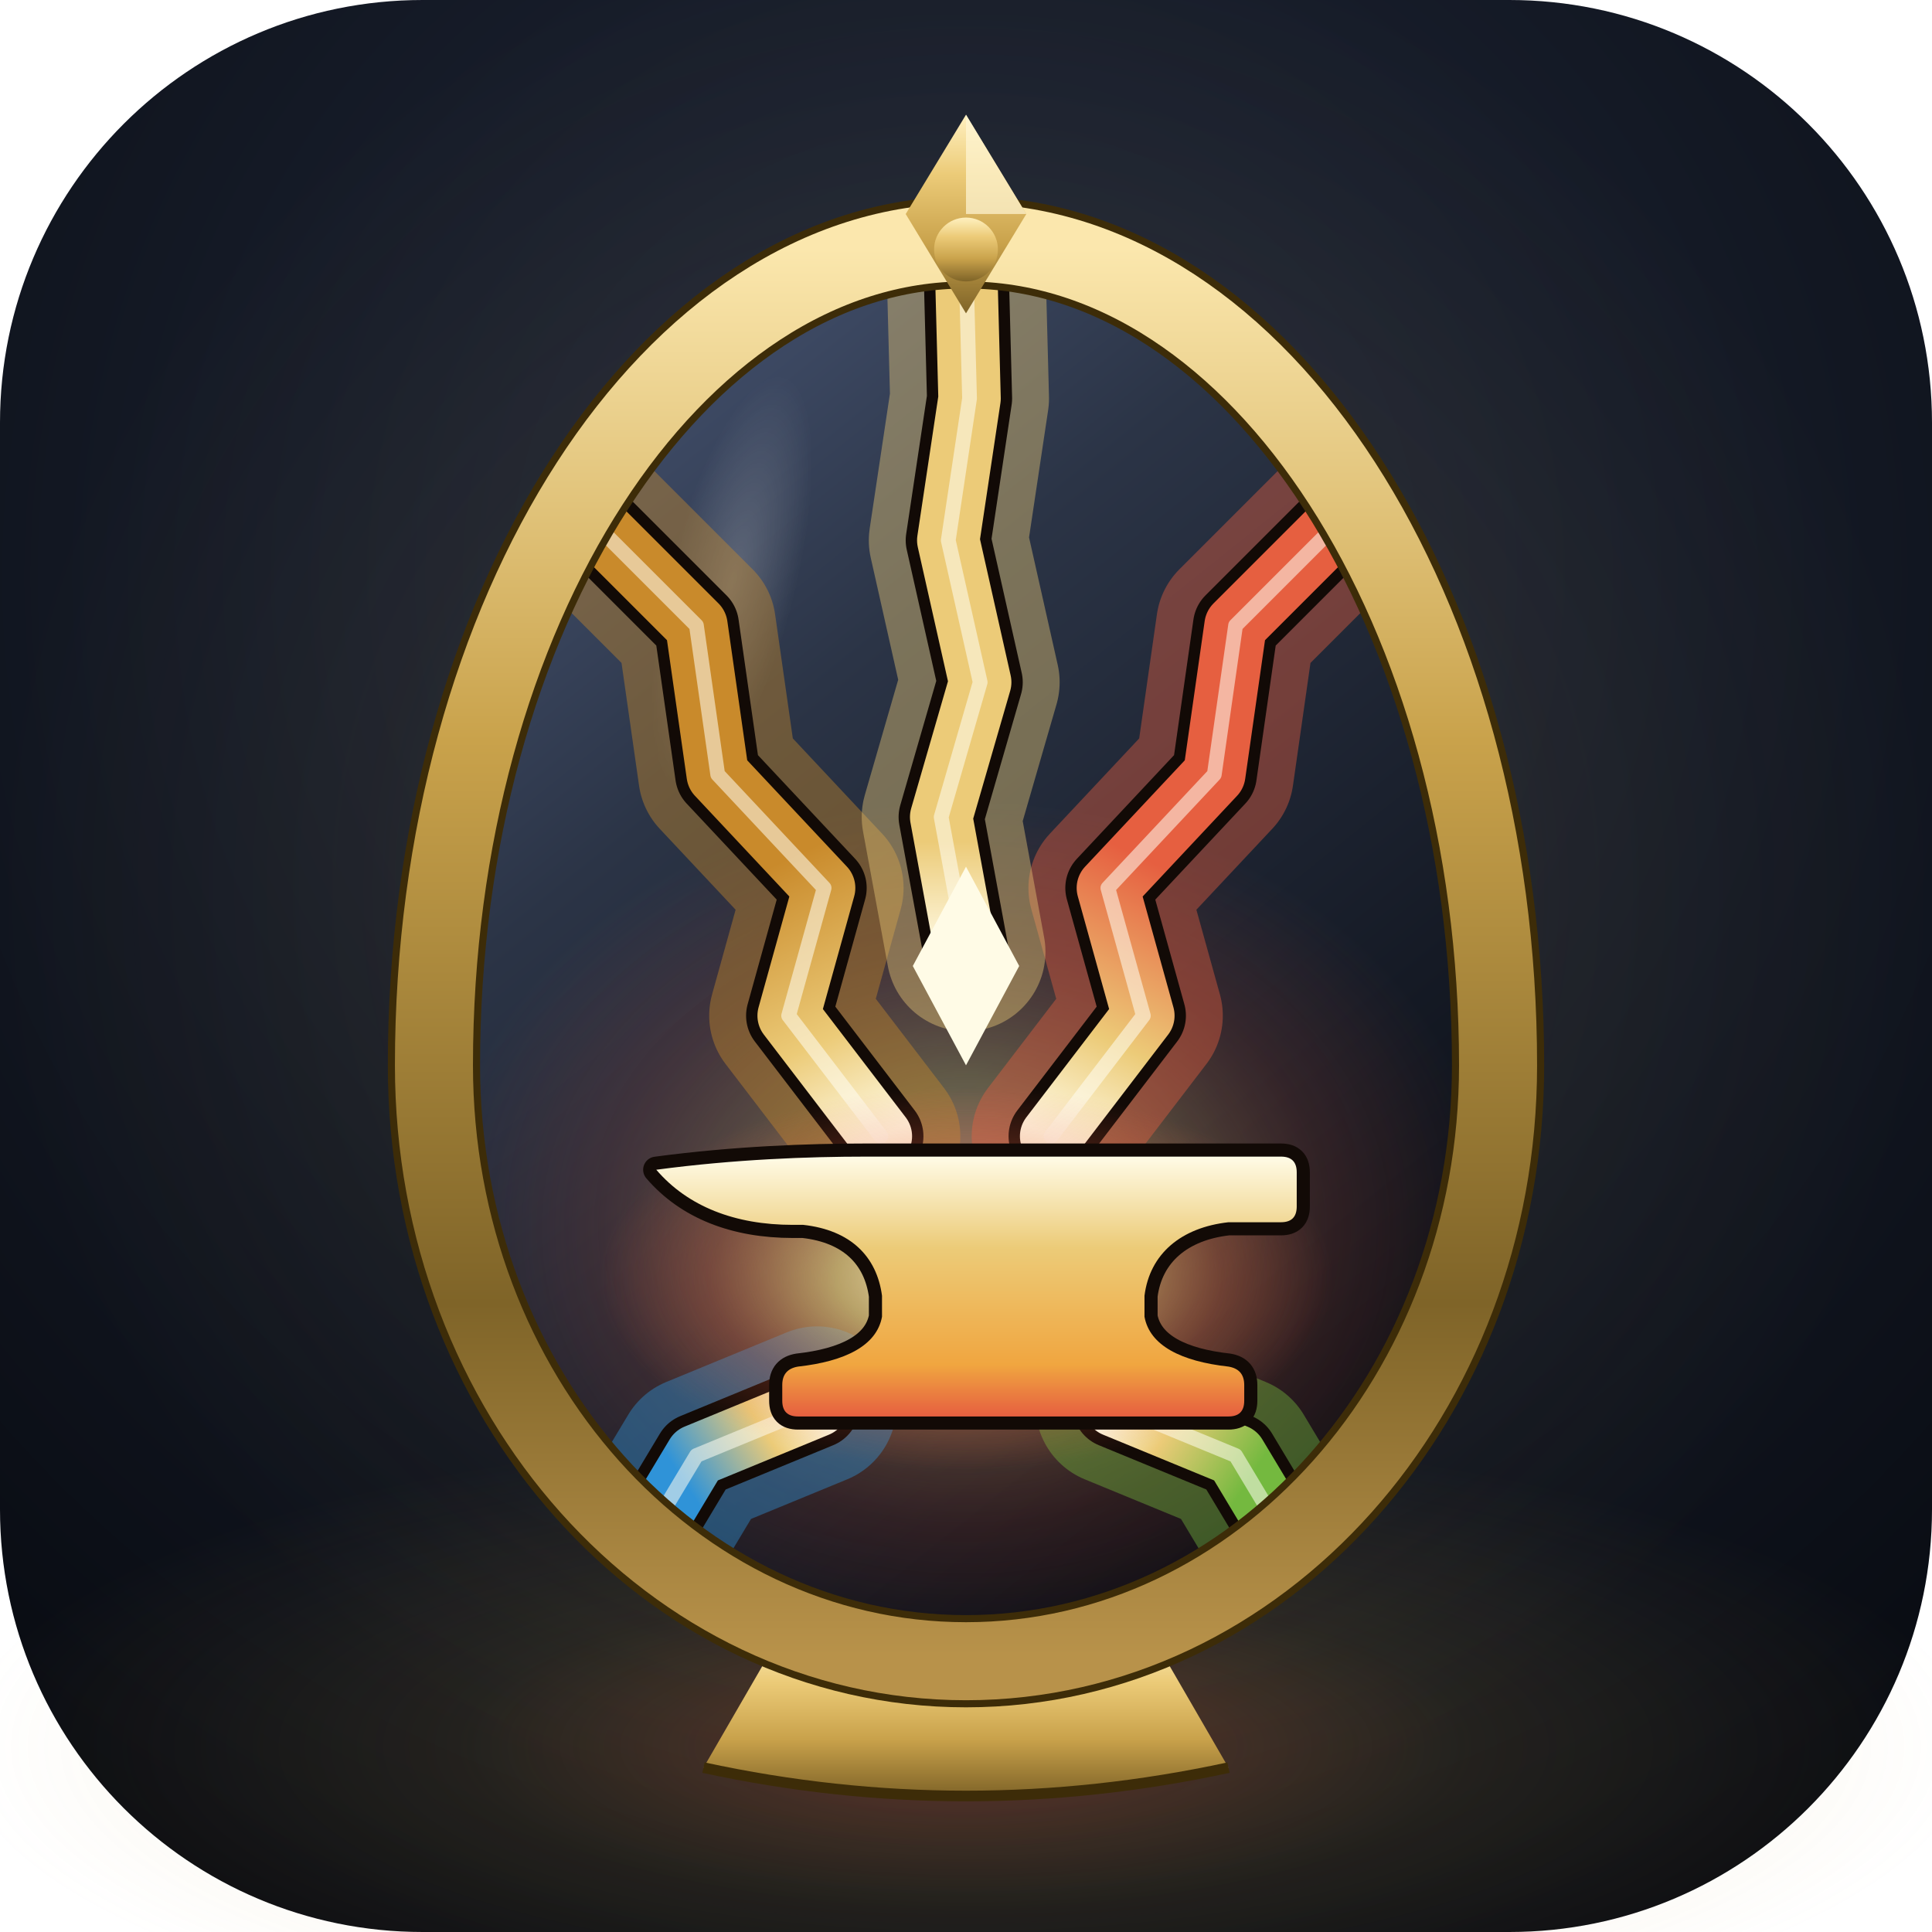
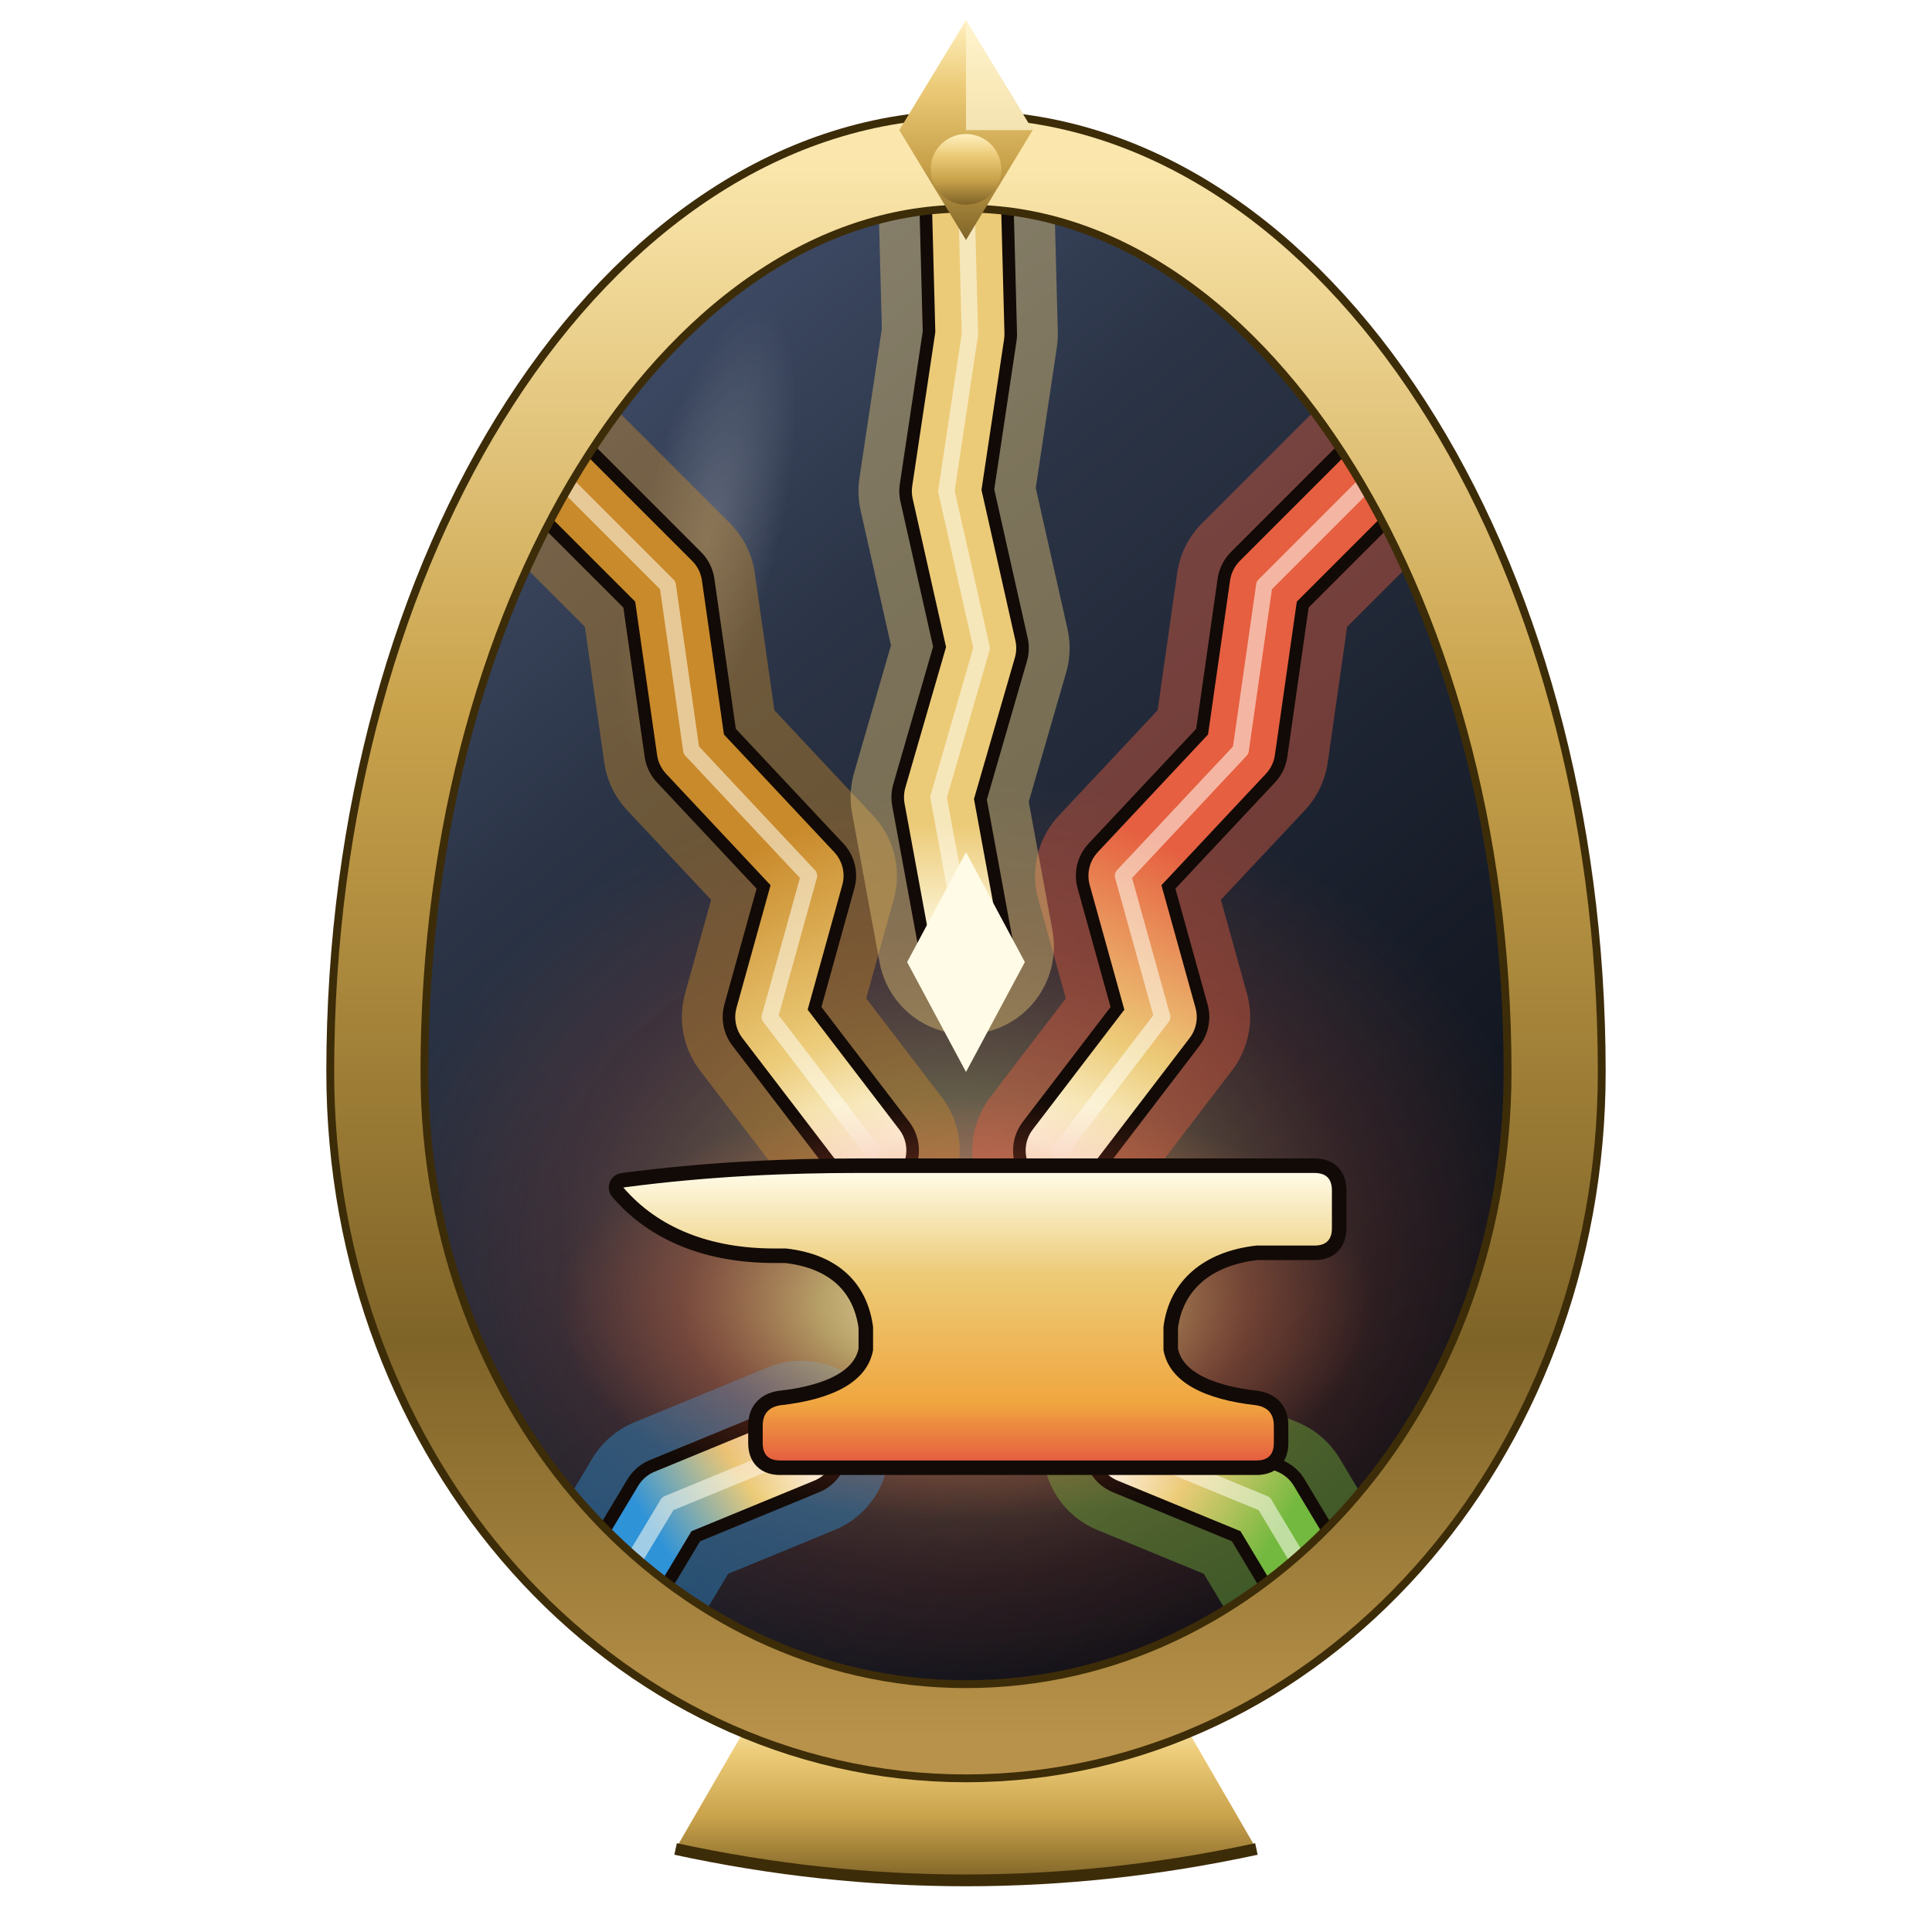
<svg xmlns="http://www.w3.org/2000/svg" viewBox="0 0 512 512" width="512" height="512" role="img" aria-labelledby="t">
  <defs>
  </defs>
  <defs>
    <linearGradient id="bevel" x1="0" y1="0" x2="1" y2="1">
      <stop offset="0" stop-color="#fff7da" />
      <stop offset=".45" stop-color="#f0d58e" stop-opacity=".4" />
      <stop offset=".55" stop-color="#5a420f" stop-opacity=".4" />
      <stop offset="1" stop-color="#3d2c08" />
    </linearGradient>
    <radialGradient id="spec" cx="50%" cy="50%" r="50%">
      <stop offset="0" stop-color="#fff" stop-opacity=".95" />
      <stop offset="1" stop-color="#fff" stop-opacity="0" />
-     </radialGradient>
-     <radialGradient id="tile2" cx="50%" cy="30%" r="85%">
-       <stop offset="0" stop-color="#222a3d" />
-       <stop offset=".55" stop-color="#121722" />
-       <stop offset="1" stop-color="#06080d" />
-     </radialGradient>
-     <radialGradient id="floor" cx="50%" cy="50%" r="50%">
-       <stop offset="0" stop-color="#e65f40" stop-opacity=".38" />
-       <stop offset=".5" stop-color="#c9a24b" stop-opacity=".12" />
-       <stop offset="1" stop-color="#c9a24b" stop-opacity="0" />
-     </radialGradient>
-     <radialGradient id="aura" cx="50%" cy="46%" r="50%">
-       <stop offset="0" stop-color="#eccb78" stop-opacity=".26" />
-       <stop offset=".6" stop-color="#c9a24b" stop-opacity=".06" />
-       <stop offset="1" stop-color="#c9a24b" stop-opacity="0" />
    </radialGradient>
    <linearGradient id="frame" x1="0" y1="0" x2="0" y2="1">
      <stop offset="0" stop-color="#fbe7ad" />
      <stop offset=".35" stop-color="#c9a24b" />
      <stop offset=".75" stop-color="#7f6428" />
      <stop offset="1" stop-color="#b8924a" />
    </linearGradient>
  </defs>
  <defs>
    <linearGradient id="hot" x1="0" y1="0" x2="0" y2="1">
      <stop offset="0" stop-color="#fffbe6" />
      <stop offset=".35" stop-color="#eccb78" />
      <stop offset=".8" stop-color="#f0a640" />
      <stop offset="1" stop-color="#e65f40" />
    </linearGradient>
    <linearGradient id="band" x1="0" y1="0" x2="0" y2="1">
      <stop offset="0" stop-color="#fff0bf" />
      <stop offset=".3" stop-color="#eccb78" />
      <stop offset=".65" stop-color="#c9a24b" />
      <stop offset="1" stop-color="#7f6428" />
    </linearGradient>
  </defs>
  <defs>
    <linearGradient id="iron" x1=".2" y1="0" x2=".8" y2="1">
      <stop offset="0" stop-color="#465472" />
      <stop offset=".3" stop-color="#2b3446" />
      <stop offset=".7" stop-color="#151a25" />
      <stop offset="1" stop-color="#07090e" />
    </linearGradient>
    <radialGradient id="core" cx="50%" cy="50%" r="50%">
      <stop offset="0" stop-color="#fff6d6" stop-opacity=".95" />
      <stop offset=".35" stop-color="#eccb78" stop-opacity=".6" />
      <stop offset=".7" stop-color="#e65f40" stop-opacity=".25" />
      <stop offset="1" stop-color="#e65f40" stop-opacity="0" />
    </radialGradient>
  </defs>
-   <rect width="512" height="512" rx="112" fill="url(#tile2)" />
-   <rect width="512" height="512" rx="112" fill="url(#aura)" />
-   <ellipse cx="256" cy="462.95" rx="270.61" ry="85.45" fill="url(#floor)" />
-   <g transform="translate(15.36 15.36) scale(0.94)">
+   <g transform="translate(256 256) scale(1.04) translate(-256 -257)">
    <clipPath id="ims">
      <path d="M256 52 C338.85 52 406 155.87 406 284 C406 376.79 338.85 452 256 452 C173.16 452 106 376.79 106 284 C106 155.87 173.16 52 256 52 Z" />
    </clipPath>
    <path d="M204 444 L308 444 L330 482 Q256 498 182 482 Z" fill="url(#band)" />
    <path d="M182 482 Q256 498 330 482" fill="none" stroke="#3d2c08" stroke-width="3" />
    <path d="M256 52 C338.85 52 406 155.87 406 284 C406 376.79 338.85 452 256 452 C173.16 452 106 376.79 106 284 C106 155.87 173.16 52 256 52 Z" fill="url(#iron)" />
    <g clip-path="url(#ims)">
      <ellipse cx="256" cy="330" rx="150" ry="120" fill="url(#core)" opacity=".55" />
      <ellipse cx="190" cy="148" rx="18" ry="60" transform="rotate(14 190 148)" fill="url(#spec)" opacity=".22" />
      <linearGradient id="sms0" gradientUnits="userSpaceOnUse" x1="232" y1="304" x2="148" y2="128">
        <stop offset="0" stop-color="#fffbe6" />
        <stop offset=".16" stop-color="#eccb78" />
        <stop offset=".42" stop-color="#c98a2b" />
        <stop offset="1" stop-color="#c98a2b" />
      </linearGradient>
      <path d="M232 304 L206 270 L216 234 L186 202 L180 160 L148 128" fill="none" stroke="#c98a2b" stroke-width="44.8" stroke-linejoin="round" stroke-linecap="round" opacity=".42" />
      <path d="M232 304 L206 270 L216 234 L186 202 L180 160 L148 128" fill="none" stroke="#120a06" stroke-width="24" stroke-linejoin="round" stroke-linecap="round" />
      <path d="M232 304 L206 270 L216 234 L186 202 L180 160 L148 128" fill="none" stroke="url(#sms0)" stroke-width="17.6" stroke-linejoin="round" stroke-linecap="round" />
      <path d="M232 304 L206 270 L216 234 L186 202 L180 160 L148 128" fill="none" stroke="#fffdf2" stroke-width="4.16" stroke-linejoin="round" stroke-linecap="round" opacity=".55" />
      <linearGradient id="sms1" gradientUnits="userSpaceOnUse" x1="280" y1="304" x2="364" y2="128">
        <stop offset="0" stop-color="#fffbe6" />
        <stop offset=".16" stop-color="#eccb78" />
        <stop offset=".42" stop-color="#e65f40" />
        <stop offset="1" stop-color="#e65f40" />
      </linearGradient>
      <path d="M280 304 L306 270 L296 234 L326 202 L332 160 L364 128" fill="none" stroke="#e65f40" stroke-width="44.8" stroke-linejoin="round" stroke-linecap="round" opacity=".42" />
      <path d="M280 304 L306 270 L296 234 L326 202 L332 160 L364 128" fill="none" stroke="#120a06" stroke-width="24" stroke-linejoin="round" stroke-linecap="round" />
      <path d="M280 304 L306 270 L296 234 L326 202 L332 160 L364 128" fill="none" stroke="url(#sms1)" stroke-width="17.6" stroke-linejoin="round" stroke-linecap="round" />
      <path d="M280 304 L306 270 L296 234 L326 202 L332 160 L364 128" fill="none" stroke="#fffdf2" stroke-width="4.16" stroke-linejoin="round" stroke-linecap="round" opacity=".55" />
      <linearGradient id="sms2" gradientUnits="userSpaceOnUse" x1="214" y1="380" x2="128" y2="436">
        <stop offset="0" stop-color="#fffbe6" />
        <stop offset=".16" stop-color="#eccb78" />
        <stop offset=".42" stop-color="#2f93d8" />
        <stop offset="1" stop-color="#2f93d8" />
      </linearGradient>
      <path d="M214 380 L180 394 L162 424 L128 436" fill="none" stroke="#2f93d8" stroke-width="44.8" stroke-linejoin="round" stroke-linecap="round" opacity=".42" />
      <path d="M214 380 L180 394 L162 424 L128 436" fill="none" stroke="#120a06" stroke-width="24" stroke-linejoin="round" stroke-linecap="round" />
      <path d="M214 380 L180 394 L162 424 L128 436" fill="none" stroke="url(#sms2)" stroke-width="17.6" stroke-linejoin="round" stroke-linecap="round" />
      <path d="M214 380 L180 394 L162 424 L128 436" fill="none" stroke="#fffdf2" stroke-width="4.16" stroke-linejoin="round" stroke-linecap="round" opacity=".55" />
      <linearGradient id="sms3" gradientUnits="userSpaceOnUse" x1="298" y1="380" x2="384" y2="436">
        <stop offset="0" stop-color="#fffbe6" />
        <stop offset=".16" stop-color="#eccb78" />
        <stop offset=".42" stop-color="#74b93f" />
        <stop offset="1" stop-color="#74b93f" />
      </linearGradient>
      <path d="M298 380 L332 394 L350 424 L384 436" fill="none" stroke="#74b93f" stroke-width="44.8" stroke-linejoin="round" stroke-linecap="round" opacity=".42" />
      <path d="M298 380 L332 394 L350 424 L384 436" fill="none" stroke="#120a06" stroke-width="24" stroke-linejoin="round" stroke-linecap="round" />
      <path d="M298 380 L332 394 L350 424 L384 436" fill="none" stroke="url(#sms3)" stroke-width="17.6" stroke-linejoin="round" stroke-linecap="round" />
      <path d="M298 380 L332 394 L350 424 L384 436" fill="none" stroke="#fffdf2" stroke-width="4.16" stroke-linejoin="round" stroke-linecap="round" opacity=".55" />
      <linearGradient id="sms4" gradientUnits="userSpaceOnUse" x1="256" y1="252" x2="256" y2="58">
        <stop offset="0" stop-color="#fffbe6" />
        <stop offset=".16" stop-color="#eccb78" />
        <stop offset=".42" stop-color="#eccb78" />
        <stop offset="1" stop-color="#eccb78" />
      </linearGradient>
      <path d="M256 252 L249 214 L260 176 L251 136 L257 96 L256 58" fill="none" stroke="#eccb78" stroke-width="44.8" stroke-linejoin="round" stroke-linecap="round" opacity=".42" />
      <path d="M256 252 L249 214 L260 176 L251 136 L257 96 L256 58" fill="none" stroke="#120a06" stroke-width="24" stroke-linejoin="round" stroke-linecap="round" />
      <path d="M256 252 L249 214 L260 176 L251 136 L257 96 L256 58" fill="none" stroke="url(#sms4)" stroke-width="17.6" stroke-linejoin="round" stroke-linecap="round" />
      <path d="M256 252 L249 214 L260 176 L251 136 L257 96 L256 58" fill="none" stroke="#fffdf2" stroke-width="4.16" stroke-linejoin="round" stroke-linecap="round" opacity=".55" />
      <ellipse cx="256" cy="344" rx="104" ry="54" fill="url(#core)" />
      <path d="M120 330 C150 326 178 325 200 325 L358 325 Q364 325 364 331 L364 344 Q364 350 358 350 L338 350 C320 352 308 362 306 378 L306 386 C308 397 320 403 338 405 Q344 406 344 412 L344 418 Q344 424 338 424 L174 424 Q168 424 168 418 L168 412 Q168 406 174 405 C192 403 204 397 206 386 L206 378 C204 363 194 353 176 351 L172 351 C150 351 132 344 120 330 Z" transform="translate(256 346) scale(.74) translate(-238 -374)" fill="#120a06" stroke="#120a06" stroke-width="10" stroke-linejoin="round" />
      <path d="M120 330 C150 326 178 325 200 325 L358 325 Q364 325 364 331 L364 344 Q364 350 358 350 L338 350 C320 352 308 362 306 378 L306 386 C308 397 320 403 338 405 Q344 406 344 412 L344 418 Q344 424 338 424 L174 424 Q168 424 168 418 L168 412 Q168 406 174 405 C192 403 204 397 206 386 L206 378 C204 363 194 353 176 351 L172 351 C150 351 132 344 120 330 Z" transform="translate(256 346) scale(.74) translate(-238 -374)" fill="url(#hot)" />
      <path d="M256 228 L271 256 L256 284 L241 256 Z" fill="#fffbe6" />
      <path d="M256 52 C338.85 52 406 155.87 406 284 C406 376.79 338.85 452 256 452 C173.16 452 106 376.79 106 284 C106 155.87 173.16 52 256 52 Z" fill="none" stroke="url(#bevel)" stroke-width="10" opacity=".5" />
    </g>
    <path d="M256 52 C338.85 52 406 155.87 406 284 C406 376.79 338.85 452 256 452 C173.16 452 106 376.79 106 284 C106 155.87 173.16 52 256 52 Z" fill="none" stroke="#3d2c08" stroke-width="26" />
    <path d="M256 52 C338.85 52 406 155.87 406 284 C406 376.79 338.85 452 256 452 C173.16 452 106 376.79 106 284 C106 155.87 173.16 52 256 52 Z" fill="none" stroke="url(#frame)" stroke-width="22" />
    <path d="M256 16 L273 44 L256 72 L239 44 Z" fill="url(#band)" />
    <path d="M256 16 L273 44 L256 44 Z" fill="#fff6d6" opacity=".7" />
    <circle cx="256" cy="54" r="9" fill="url(#band)" />
  </g>
</svg>
